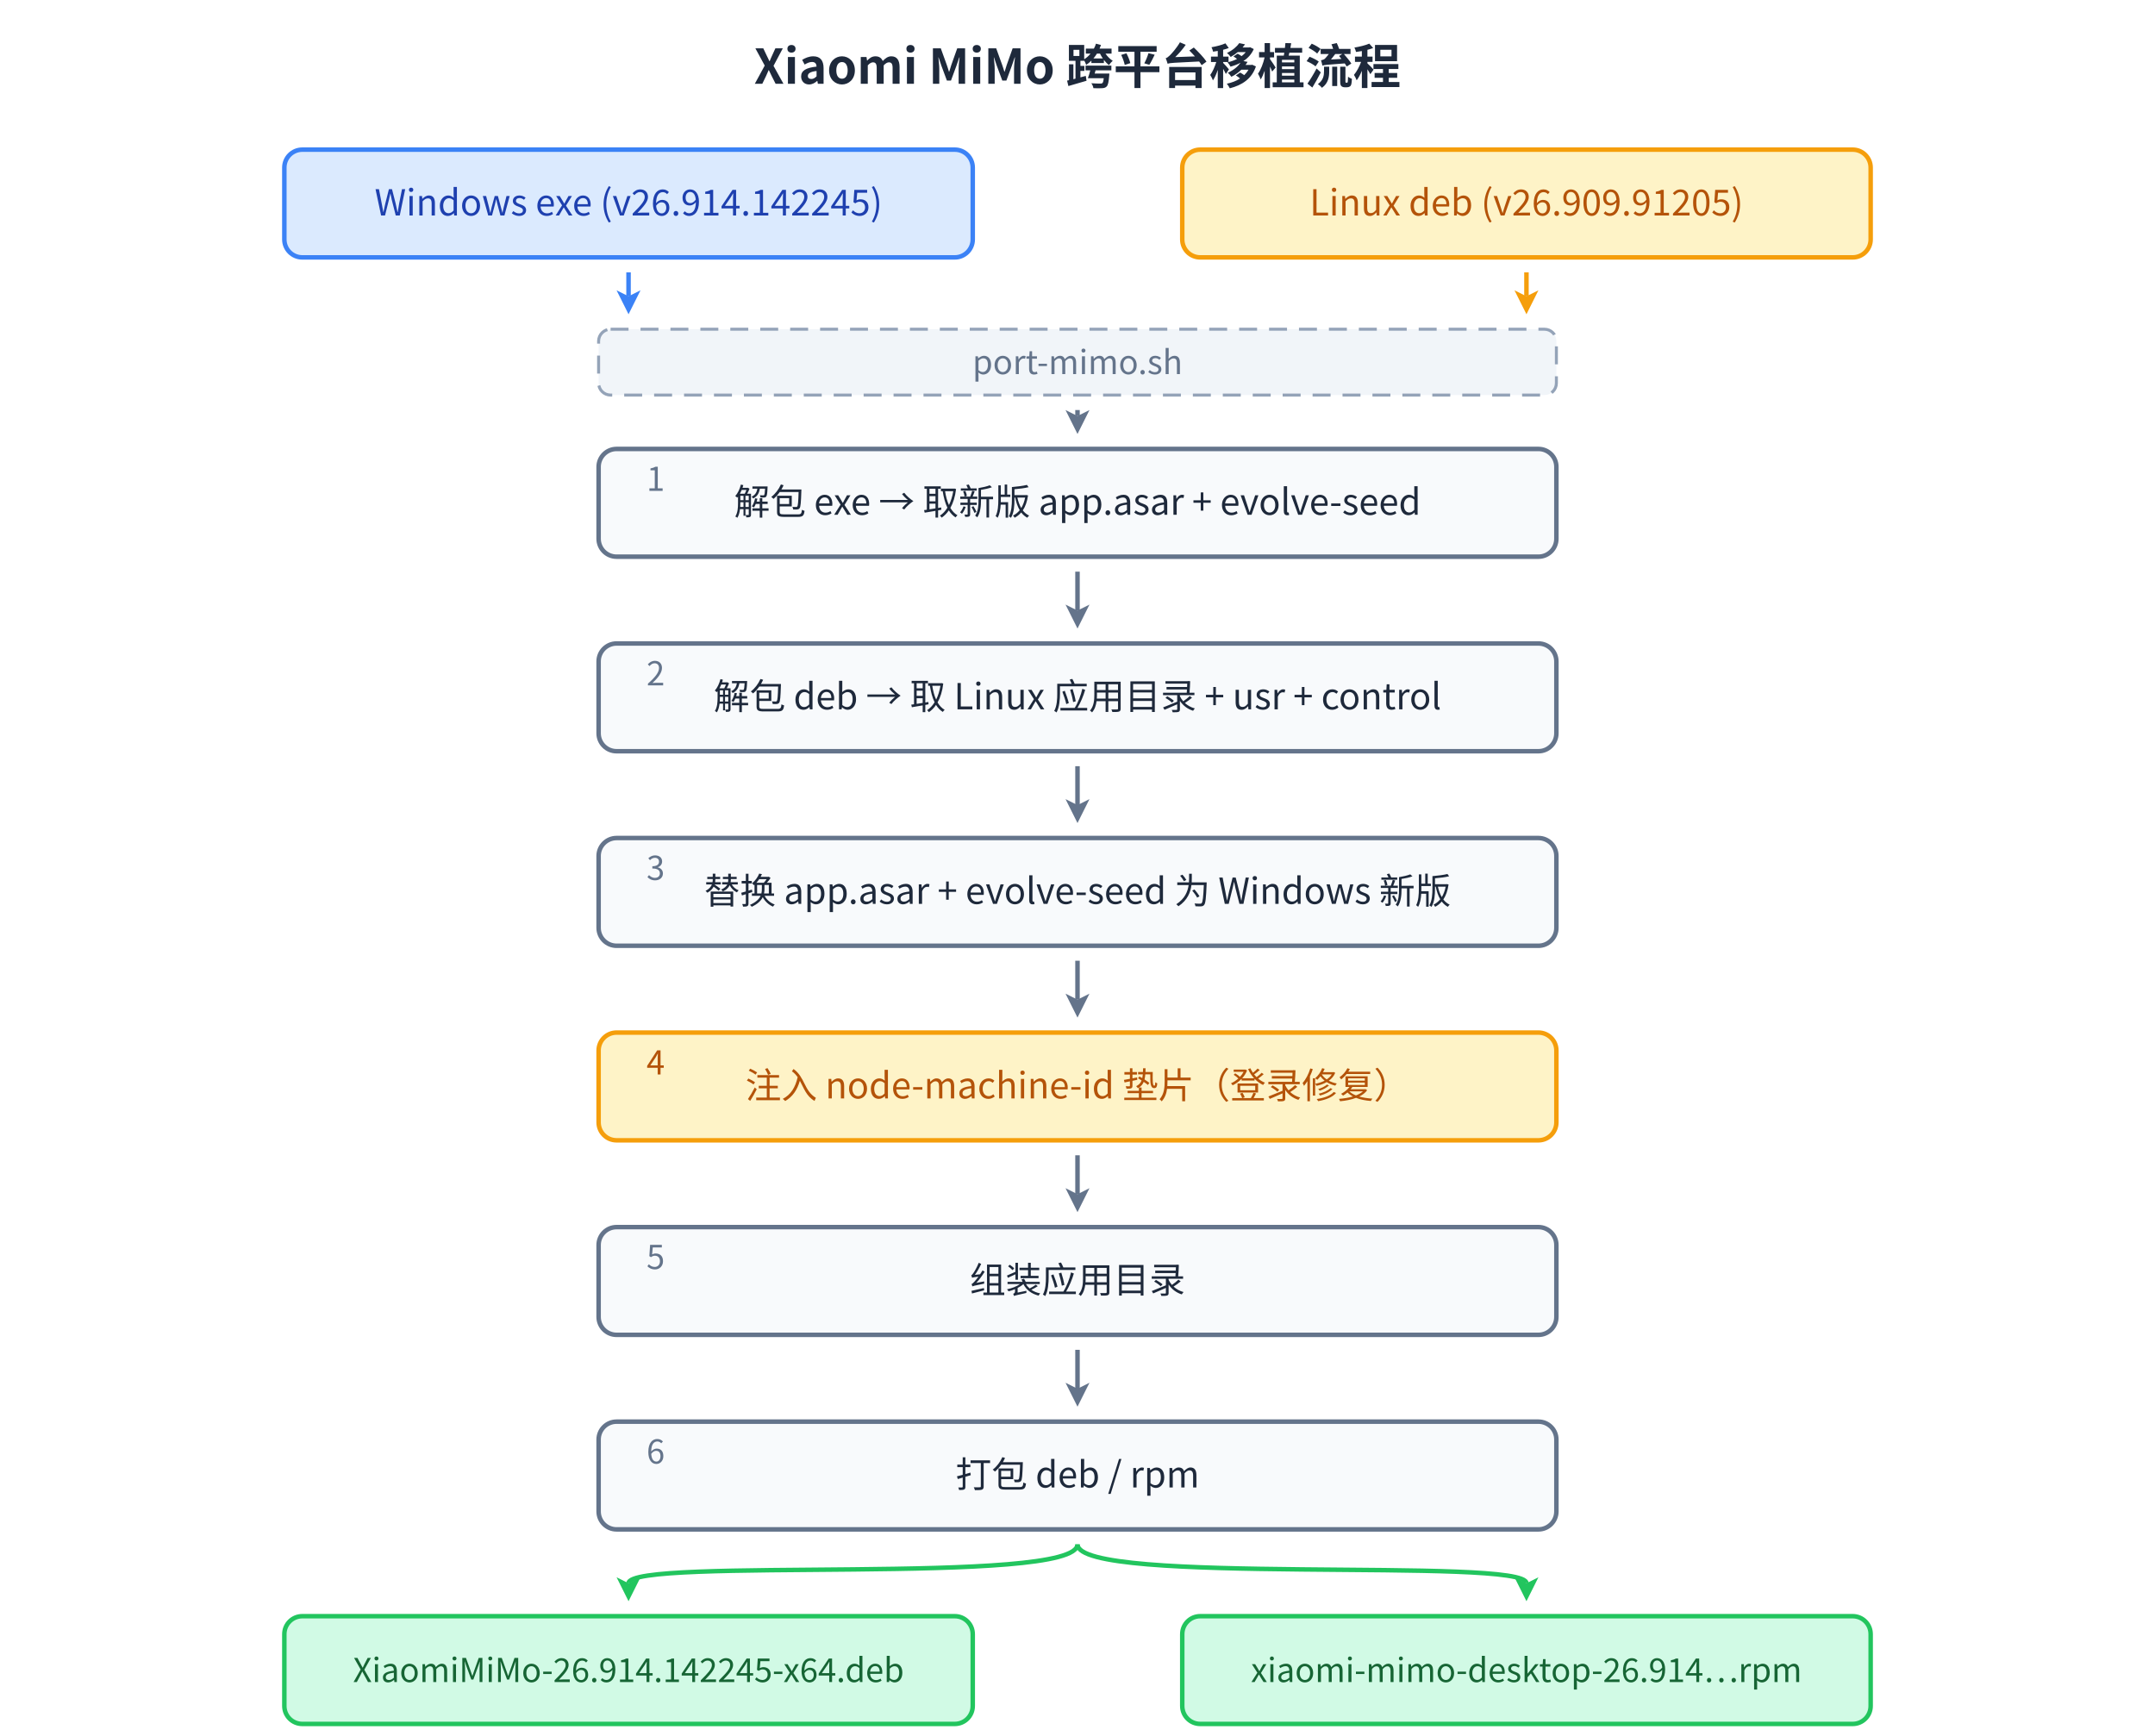
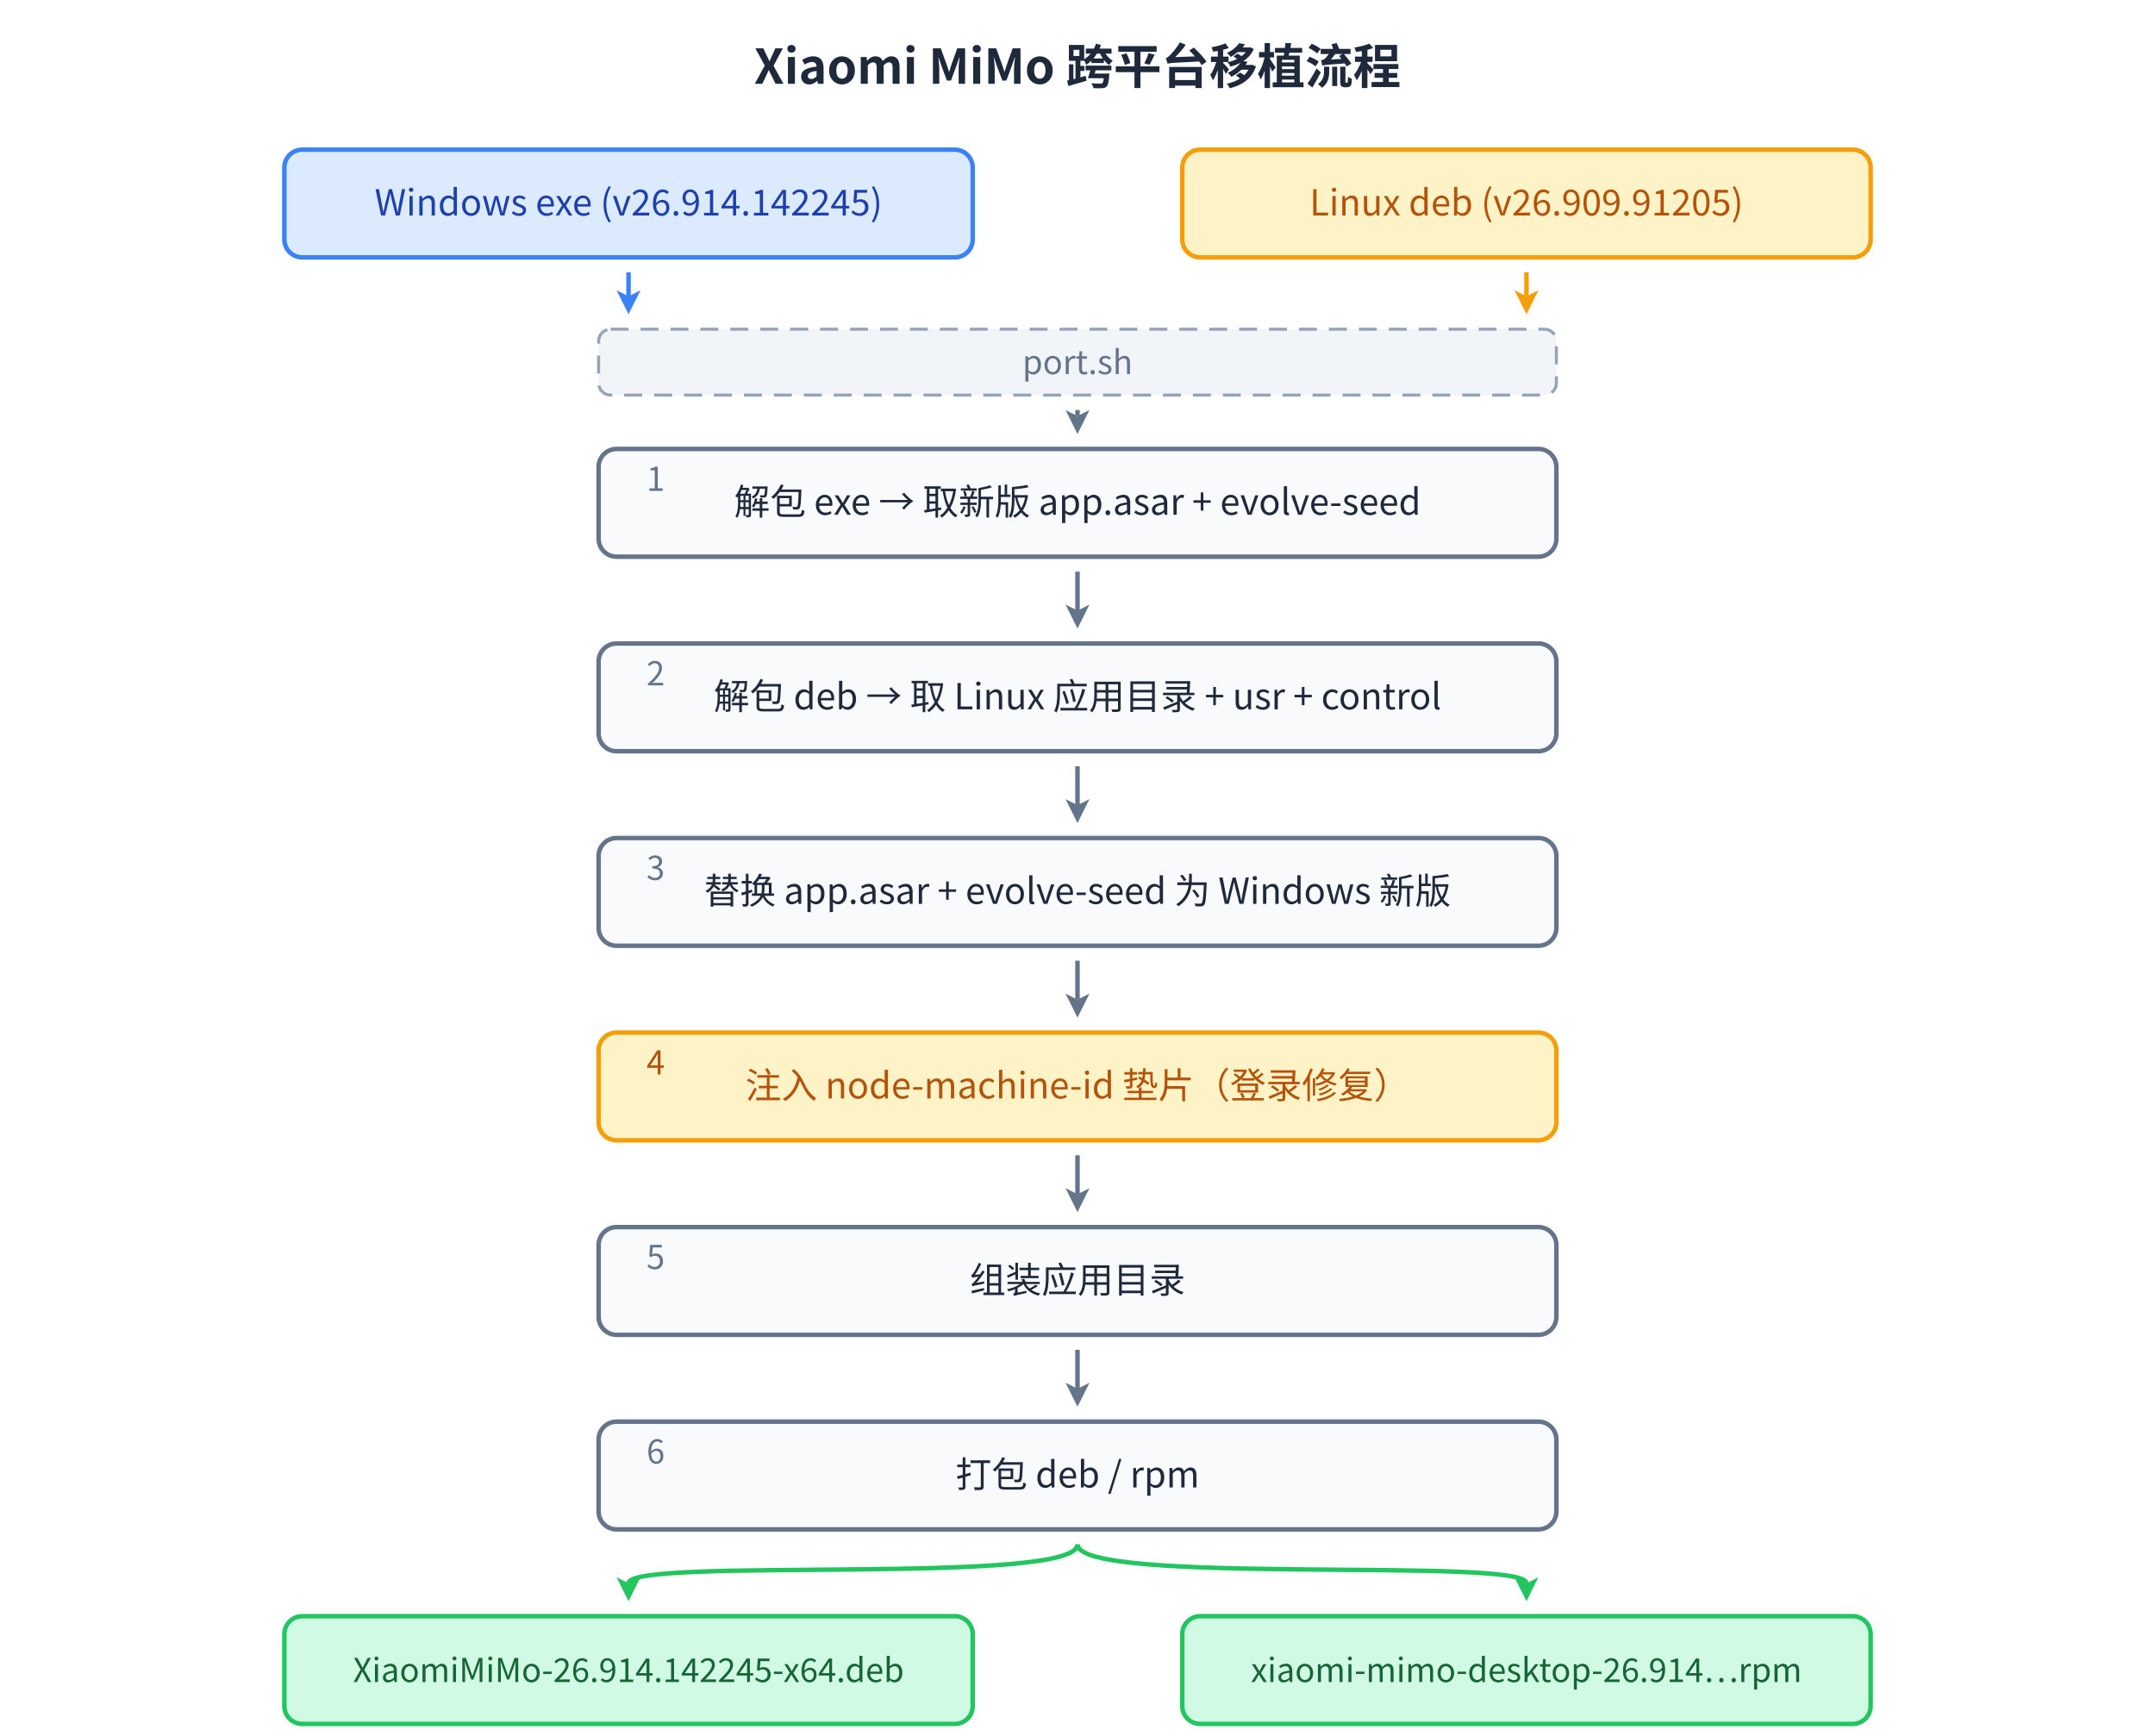
<svg xmlns="http://www.w3.org/2000/svg" viewBox="0 0 720 580" width="720">
  <style>
    text { font-family: 'PingFang SC', 'Microsoft YaHei', 'Noto Sans CJK SC', system-ui, sans-serif; }
  </style>
  <defs>
    <marker id="arrow" markerWidth="8" markerHeight="8" refX="2" refY="4" orient="auto" markerUnits="userSpaceOnUse">
      <path d="M0,0 L8,4 L0,8 L2,4 z" fill="#64748b" />
    </marker>
    <marker id="arrow-blue" markerWidth="8" markerHeight="8" refX="2" refY="4" orient="auto" markerUnits="userSpaceOnUse">
      <path d="M0,0 L8,4 L0,8 L2,4 z" fill="#3b82f6" />
    </marker>
    <marker id="arrow-green" markerWidth="8" markerHeight="8" refX="2" refY="4" orient="auto" markerUnits="userSpaceOnUse">
      <path d="M0,0 L8,4 L0,8 L2,4 z" fill="#22c55e" />
    </marker>
    <marker id="arrow-orange" markerWidth="8" markerHeight="8" refX="2" refY="4" orient="auto" markerUnits="userSpaceOnUse">
      <path d="M0,0 L8,4 L0,8 L2,4 z" fill="#f59e0b" />
    </marker>
  </defs>
  <text x="360" y="28" font-size="16" font-weight="600" fill="#1e293b" text-anchor="middle">Xiaomi MiMo 跨平台移植流程</text>
  <rect x="95" y="50" width="230" height="36" rx="6" fill="#dbeafe" stroke="#3b82f6" stroke-width="1.5" />
  <text x="210" y="72" font-size="12" fill="#1e40af" text-anchor="middle">Windows exe (v26.914.142245)</text>
  <rect x="395" y="50" width="230" height="36" rx="6" fill="#fef3c7" stroke="#f59e0b" stroke-width="1.5" />
  <text x="510" y="72" font-size="12" fill="#b45309" text-anchor="middle">Linux deb (v26.909.91205)</text>
  <path d="M210,91 L 210,99" fill="none" stroke="#3b82f6" stroke-width="1.5" marker-end="url(#arrow-blue)" />
  <path d="M510,91 L 510,99" fill="none" stroke="#f59e0b" stroke-width="1.5" marker-end="url(#arrow-orange)" />
  <rect x="200" y="110" width="320" height="22" rx="4" fill="#f1f5f9" stroke="#94a3b8" stroke-width="1" stroke-dasharray="6,4" />
-   <text x="360" y="125" font-size="11" fill="#64748b" text-anchor="middle">port-mimo.sh</text>
+   <text x="360" y="125" font-size="11" fill="#64748b" text-anchor="middle">port.sh</text>
  <path d="M360,137 L 360,139" fill="none" stroke="#64748b" stroke-width="1.5" marker-end="url(#arrow)" />
  <rect x="200" y="150" width="320" height="36" rx="6" fill="#f8fafc" stroke="#64748b" stroke-width="1.5" />
  <text x="216" y="164" font-size="11" fill="#64748b">1</text>
  <text x="360" y="172" font-size="12" fill="#1e293b" text-anchor="middle">解包 exe → 取新版 app.asar + evolve-seed</text>
  <path d="M360,191 L 360,204" fill="none" stroke="#64748b" stroke-width="1.5" marker-end="url(#arrow)" />
  <rect x="200" y="215" width="320" height="36" rx="6" fill="#f8fafc" stroke="#64748b" stroke-width="1.5" />
  <text x="216" y="229" font-size="11" fill="#64748b">2</text>
  <text x="360" y="237" font-size="12" fill="#1e293b" text-anchor="middle">解包 deb → 取 Linux 应用目录 + usr + control</text>
  <path d="M360,256 L 360,269" fill="none" stroke="#64748b" stroke-width="1.5" marker-end="url(#arrow)" />
  <rect x="200" y="280" width="320" height="36" rx="6" fill="#f8fafc" stroke="#64748b" stroke-width="1.5" />
  <text x="216" y="294" font-size="11" fill="#64748b">3</text>
  <text x="360" y="302" font-size="12" fill="#1e293b" text-anchor="middle">替换 app.asar + evolve-seed 为 Windows 新版</text>
  <path d="M360,321 L 360,334" fill="none" stroke="#64748b" stroke-width="1.5" marker-end="url(#arrow)" />
  <rect x="200" y="345" width="320" height="36" rx="6" fill="#fef3c7" stroke="#f59e0b" stroke-width="1.5" />
  <text x="216" y="359" font-size="11" fill="#b45309">4</text>
  <text x="360" y="367" font-size="12" fill="#b45309" text-anchor="middle">注入 node-machine-id 垫片（登录修复）</text>
  <path d="M360,386 L 360,399" fill="none" stroke="#64748b" stroke-width="1.5" marker-end="url(#arrow)" />
  <rect x="200" y="410" width="320" height="36" rx="6" fill="#f8fafc" stroke="#64748b" stroke-width="1.5" />
  <text x="216" y="424" font-size="11" fill="#64748b">5</text>
  <text x="360" y="432" font-size="12" fill="#1e293b" text-anchor="middle">组装应用目录</text>
  <path d="M360,451 L 360,464" fill="none" stroke="#64748b" stroke-width="1.5" marker-end="url(#arrow)" />
  <rect x="200" y="475" width="320" height="36" rx="6" fill="#f8fafc" stroke="#64748b" stroke-width="1.5" />
  <text x="216" y="489" font-size="11" fill="#64748b">6</text>
  <text x="360" y="497" font-size="12" fill="#1e293b" text-anchor="middle">打包 deb / rpm</text>
  <path d="M360,516 C 360,530 210,520 210,529" fill="none" stroke="#22c55e" stroke-width="1.5" marker-end="url(#arrow-green)" />
  <path d="M360,516 C 360,530 510,520 510,529" fill="none" stroke="#22c55e" stroke-width="1.5" marker-end="url(#arrow-green)" />
  <rect x="95" y="540" width="230" height="36" rx="6" fill="#d1fae5" stroke="#22c55e" stroke-width="1.5" />
  <text x="210" y="562" font-size="11" fill="#166534" text-anchor="middle">XiaomiMiMo-26.914.142245-x64.deb</text>
  <rect x="395" y="540" width="230" height="36" rx="6" fill="#d1fae5" stroke="#22c55e" stroke-width="1.5" />
  <text x="510" y="562" font-size="11" fill="#166534" text-anchor="middle">xiaomi-mimo-desktop-26.914…rpm</text>
</svg>
